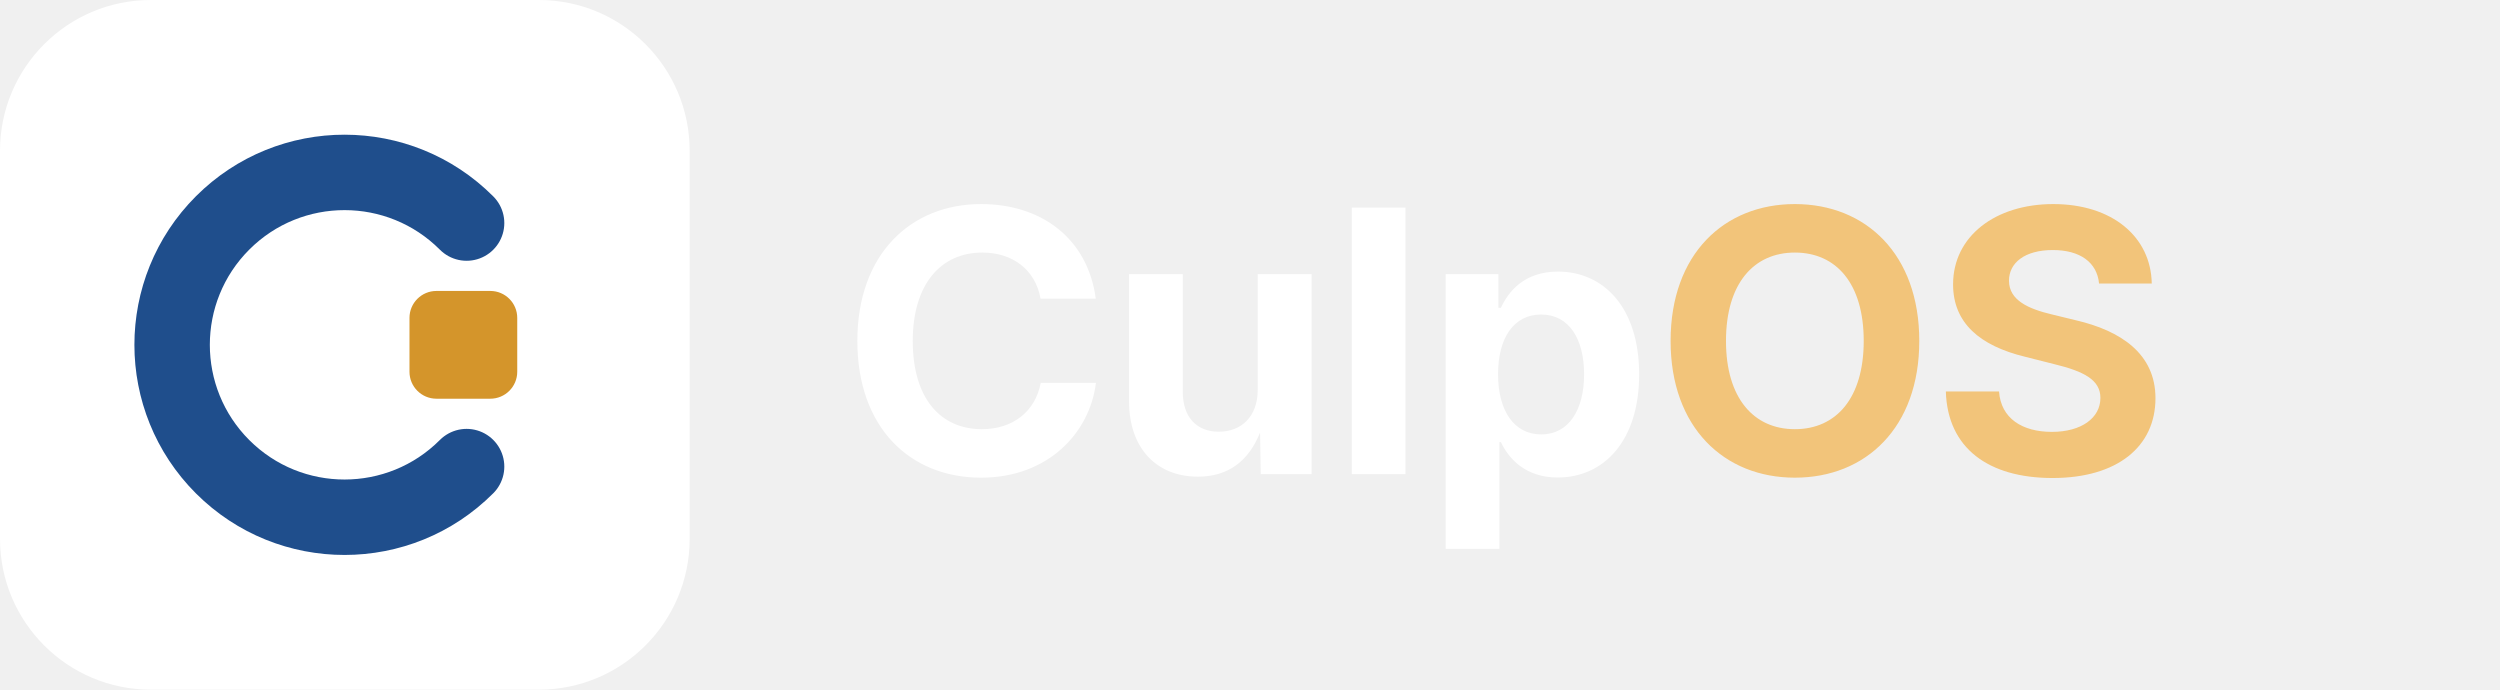
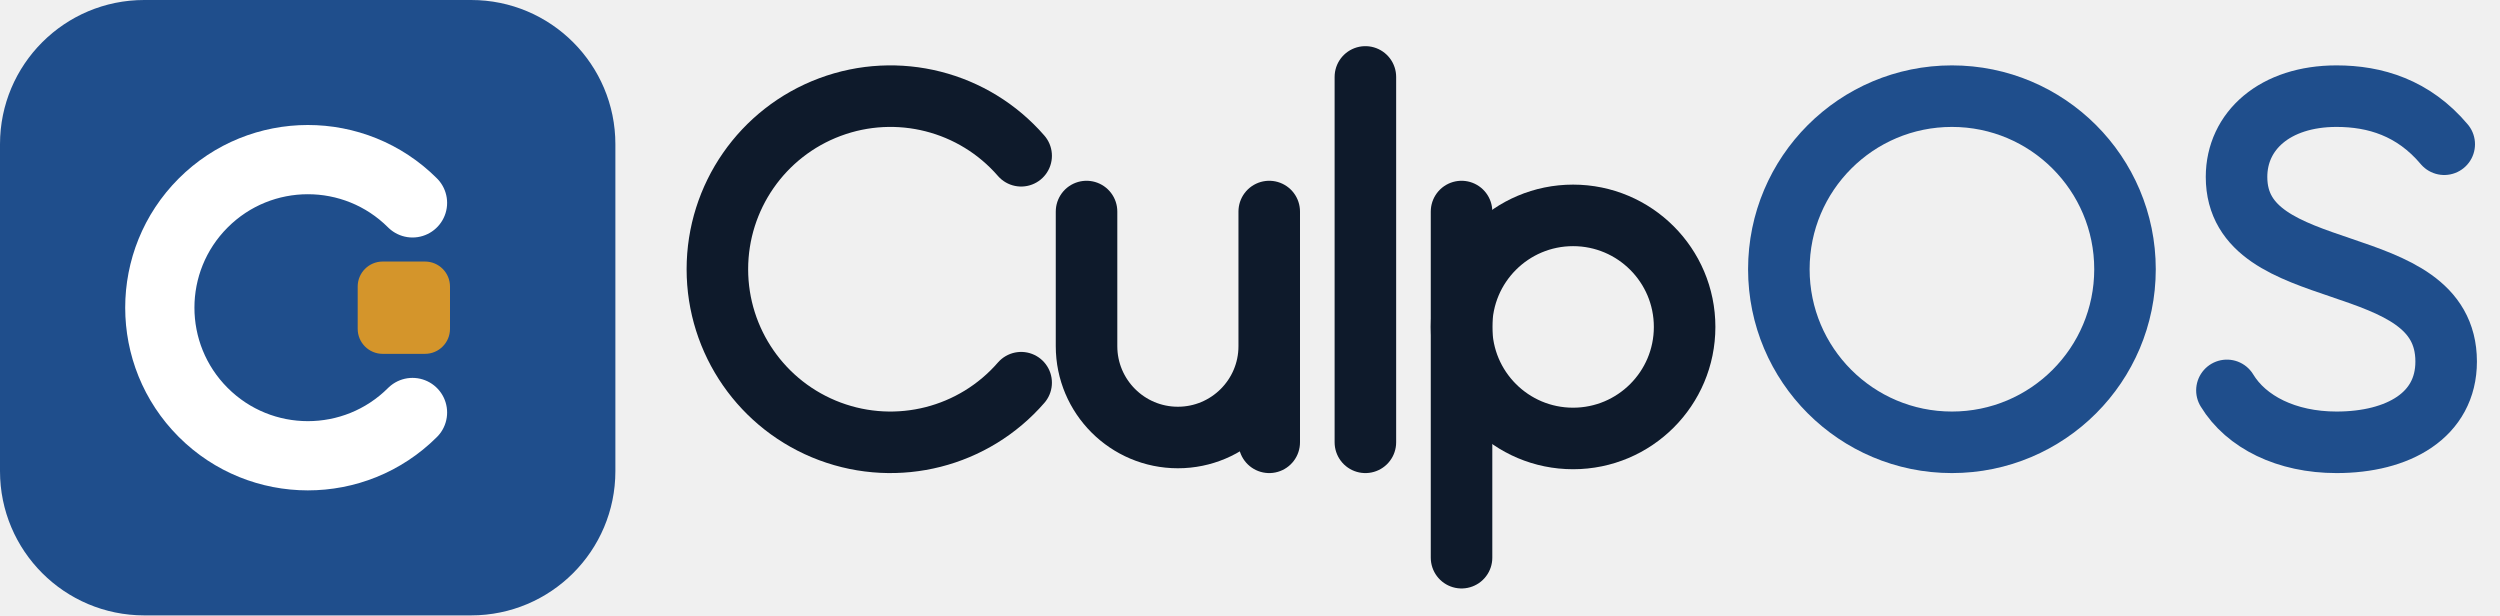
- <svg xmlns="http://www.w3.org/2000/svg" viewBox="0 0 232 64" role="img" aria-label="CulpOS">
-   <rect width="64" height="64" rx="14" fill="#FFFFFF" />
-   <path d="M43.3 20.7A16 16 0 1 0 43.3 43.3" fill="none" stroke="#1F4E8C" stroke-width="7" stroke-linecap="round" />
-   <rect x="38" y="27" width="10" height="10" rx="2.5" fill="#D4952B" />
-   <text x="78" y="44" font-family="Inter, 'Segoe UI', Helvetica, Arial, sans-serif" font-size="34" font-weight="700" letter-spacing="-0.5" fill="#FFFFFF">Culp<tspan fill="#F2C47A">OS</tspan>
-   </text>
+ <svg xmlns="http://www.w3.org/2000/svg" viewBox="0 0 260 64" width="260" height="64" role="img" aria-label="CulpOS">
+   <g transform="translate(0 0) scale(1.0)">
+     <rect width="64" height="64" rx="15" fill="#1F4E8C" />
+     <path d="M42.9 21.1A15.4 15.4 0 1 0 42.9 42.9" fill="none" stroke="#FFFFFF" stroke-width="7.2" stroke-linecap="round" />
+     <rect x="37.2" y="27.2" width="9.6" height="9.6" rx="2.6" fill="#D4952B" />
+   </g>
+   <path d="M 106.2 16.2 A 18 18 0 1 0 106.2 39.8" fill="none" stroke="#0E1A2B" stroke-width="6.4" stroke-linecap="round" stroke-linejoin="round" />
+   <path d="M 113.0 22 V 36 A 9.5 9.5 0 0 0 132.0 36 V 22 M 132.0 22 V 46" fill="none" stroke="#0E1A2B" stroke-width="6.4" stroke-linecap="round" stroke-linejoin="round" />
+   <path d="M 142.0 8 V 46" fill="none" stroke="#0E1A2B" stroke-width="6.4" stroke-linecap="round" stroke-linejoin="round" />
+   <path d="M 152.0 22 V 58" fill="none" stroke="#0E1A2B" stroke-width="6.4" stroke-linecap="round" stroke-linejoin="round" />
+   <path d="M 152.0 34 A 11.6 11.6 0 1 1 175.2 34 A 11.6 11.6 0 1 1 152.0 34" fill="none" stroke="#0E1A2B" stroke-width="6.4" stroke-linecap="round" stroke-linejoin="round" />
+   <path d="M 185.0 28 A 18 18 0 1 1 221.0 28 A 18 18 0 1 1 185.0 28" fill="none" stroke="#1F4E8C" stroke-width="6.4" stroke-linecap="round" stroke-linejoin="round" />
+   <path d="M 254.2 15 C 251.0 11.2 247.0 10 243.0 10 C 236.6 10 232.6 13.6 232.6 18.4 C 232.6 30 254.4 25.6 254.4 37.6 C 254.4 43.2 249.4 46 243.0 46 C 237.8 46 233.6 43.9 231.6 40.6" fill="none" stroke="#1F4E8C" stroke-width="6.4" stroke-linecap="round" stroke-linejoin="round" />
</svg>
